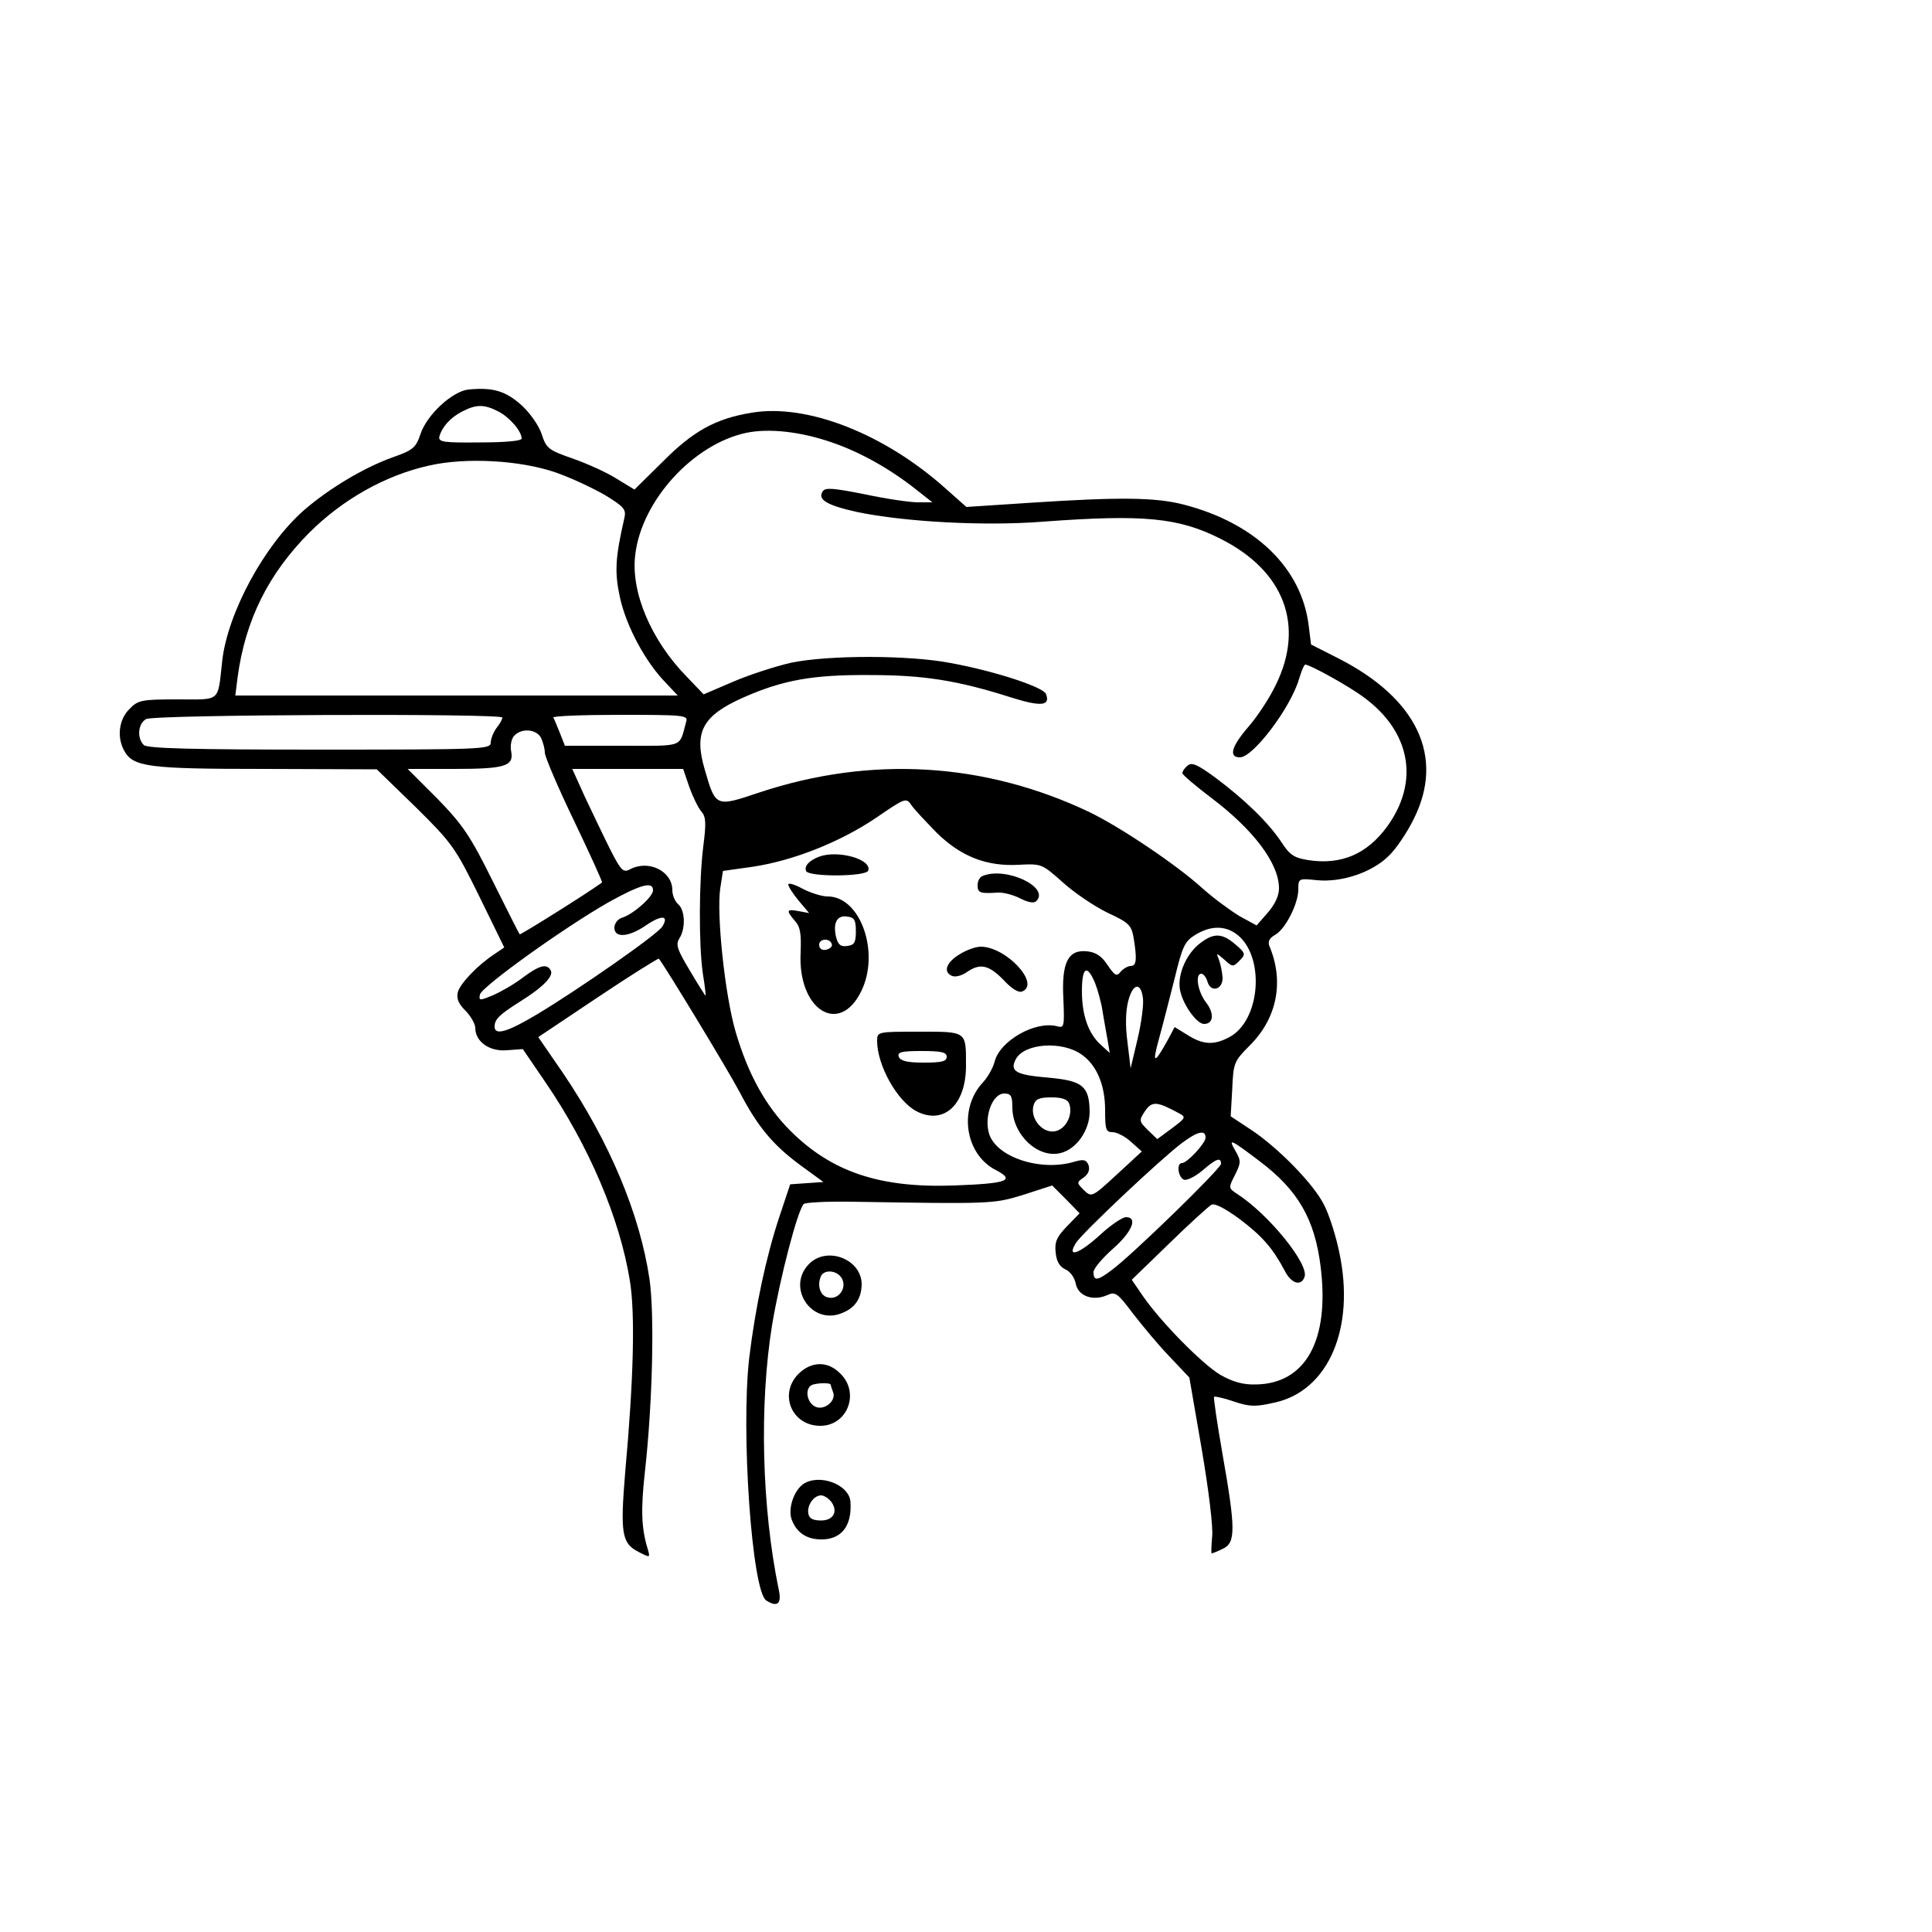
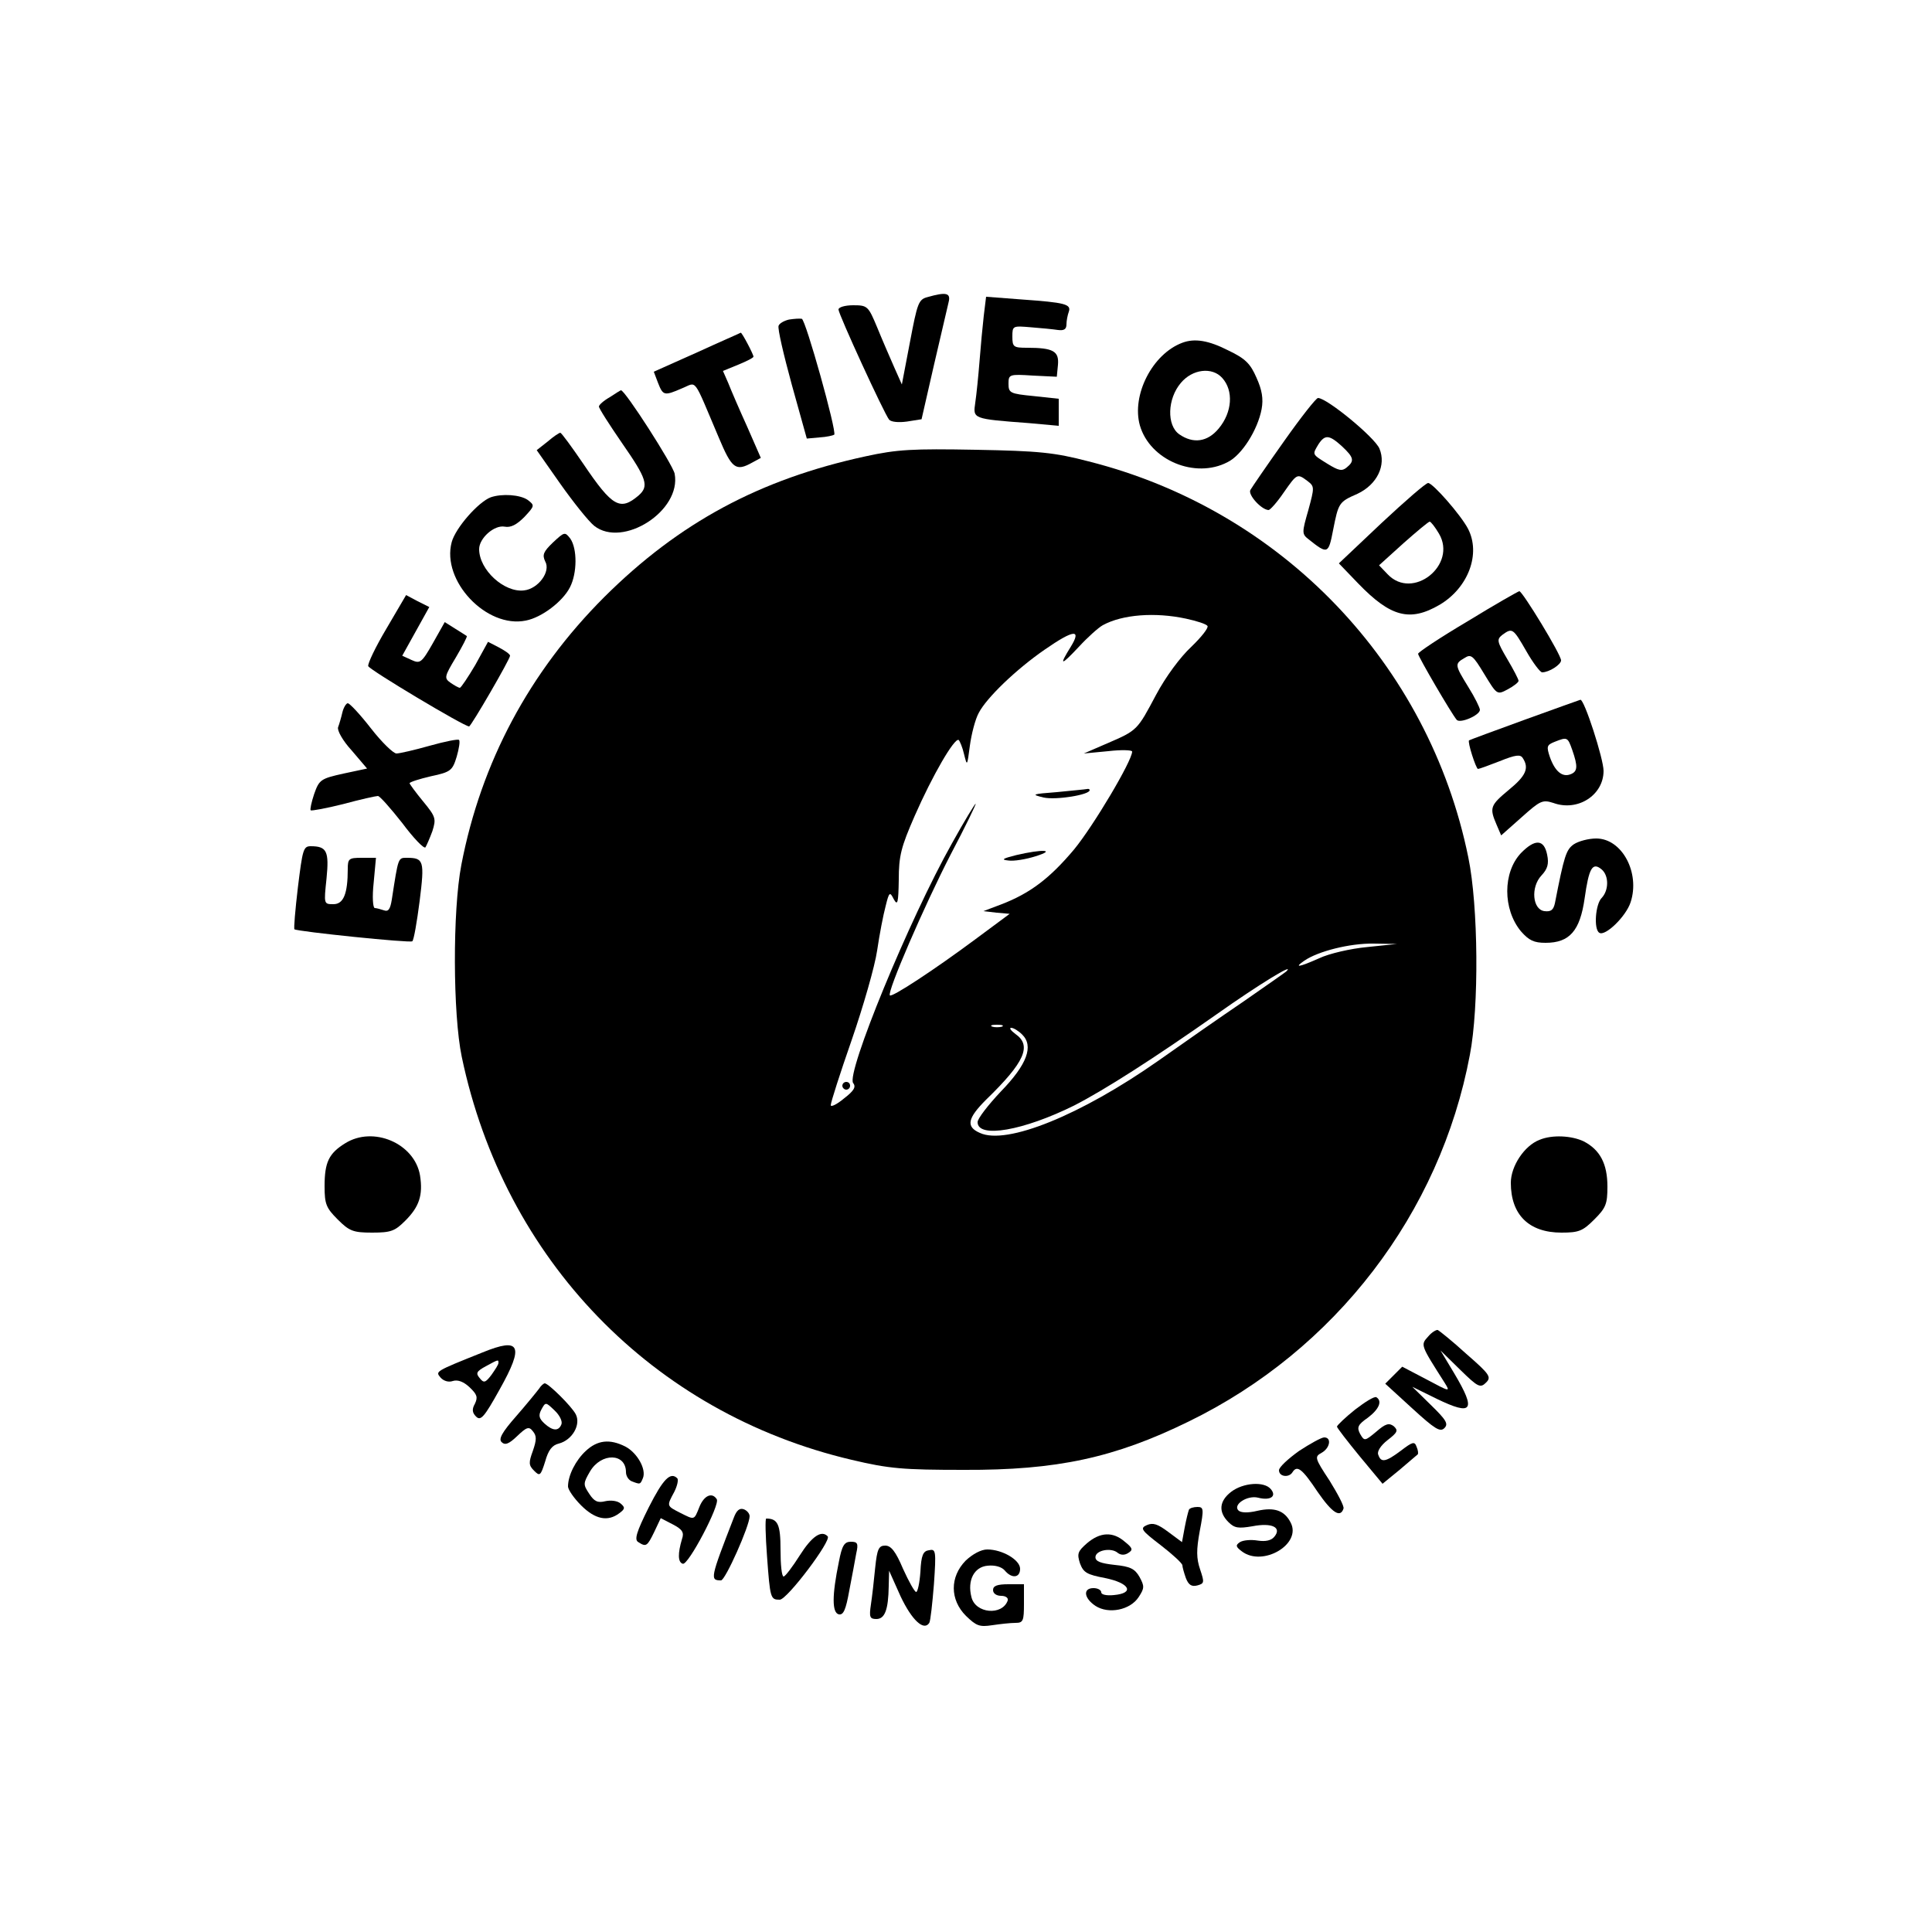
<svg xmlns="http://www.w3.org/2000/svg" version="1.0" width="500pt" height="500pt" viewBox="0 0 500 500" preserveAspectRatio="xMidYMid meet">
  <g transform="translate(0,500) scale(0.1,-0.1)" fill="#000000" stroke="none">
-     <path d="M1213 3992 c-42 -4 -109 -66 -125 -116 -12 -35 -19 -41 -73 -60 -75 -27 -166 -82 -229 -137 -102 -90 -197 -265 -211 -390 -12 -108 -2 -99 -116 -99 -93 0 -102 -2 -124 -25 -27 -26 -33 -72 -14 -107 23 -43 61 -48 366 -48 l288 -1 100 -97 c95 -94 103 -105 165 -231 l65 -133 -25 -17 c-43 -28 -88 -75 -95 -98 -4 -17 1 -30 19 -48 14 -14 26 -35 26 -45 0 -36 37 -62 82 -58 l41 3 58 -85 c113 -165 193 -353 219 -514 14 -84 10 -254 -12 -496 -13 -158 -9 -184 34 -206 31 -16 31 -16 24 8 -16 53 -18 100 -7 199 20 179 25 407 12 498 -25 169 -103 355 -224 534 l-64 93 154 103 c85 57 156 101 158 100 12 -13 179 -288 209 -345 47 -90 86 -137 158 -190 l59 -43 -43 -3 -43 -3 -28 -84 c-34 -102 -62 -233 -78 -365 -22 -190 7 -604 44 -628 28 -18 40 -9 33 25 -45 216 -51 482 -18 687 21 125 66 297 82 314 4 4 59 7 122 6 364 -6 369 -6 447 18 l74 24 36 -36 35 -36 -33 -34 c-26 -27 -32 -40 -29 -67 2 -23 10 -37 25 -44 12 -5 24 -21 27 -37 6 -32 44 -46 81 -30 21 10 27 6 66 -46 24 -31 66 -82 95 -112 l52 -55 32 -185 c18 -106 30 -203 27 -227 -2 -24 -3 -43 -1 -43 2 0 15 5 29 12 33 15 33 51 -1 244 -14 80 -24 148 -22 149 2 2 25 -3 51 -12 41 -14 57 -14 105 -3 140 30 210 193 168 389 -8 40 -25 94 -38 120 -25 54 -121 152 -193 199 l-50 33 4 70 c3 68 4 72 46 114 70 70 89 165 50 257 -4 11 0 20 14 28 27 14 61 81 61 118 0 29 1 29 49 24 65 -6 143 21 185 63 19 18 48 61 65 96 80 160 9 311 -195 415 l-71 36 -6 48 c-18 150 -138 266 -323 314 -73 19 -166 20 -395 5 l-168 -11 -53 47 c-158 142 -359 221 -502 197 -94 -15 -153 -48 -232 -128 l-72 -71 -46 28 c-25 16 -76 39 -113 52 -63 22 -69 26 -81 63 -7 22 -30 55 -52 75 -41 37 -74 47 -137 41z m77 -57 c29 -15 60 -51 60 -70 0 -6 -41 -10 -109 -10 -92 -1 -107 1 -104 15 7 25 28 49 59 65 37 19 57 19 94 0z m863 -80 c73 -25 150 -68 218 -122 l42 -33 -38 0 c-20 0 -82 9 -138 21 -81 16 -102 18 -108 7 -14 -21 12 -36 89 -53 124 -26 333 -37 482 -25 259 19 350 11 460 -45 164 -83 217 -224 142 -377 -17 -36 -50 -85 -72 -110 -43 -50 -51 -78 -21 -78 34 0 131 128 153 203 6 20 13 37 16 37 12 0 112 -55 152 -85 121 -89 144 -218 60 -334 -52 -71 -118 -100 -204 -87 -37 6 -48 13 -70 47 -34 51 -95 110 -170 166 -46 34 -62 41 -72 32 -8 -6 -14 -15 -14 -20 0 -4 34 -33 75 -64 110 -83 175 -170 175 -234 0 -20 -11 -42 -29 -63 l-29 -33 -44 24 c-23 14 -67 46 -96 72 -67 61 -213 159 -294 198 -270 128 -564 146 -853 50 -113 -38 -113 -38 -141 59 -29 98 -6 140 100 187 102 45 179 59 326 58 142 0 229 -14 370 -59 74 -23 99 -21 87 10 -7 18 -132 59 -246 80 -108 21 -316 21 -413 1 -40 -9 -108 -31 -150 -49 l-77 -33 -44 46 c-92 94 -145 219 -133 315 16 140 150 287 288 316 59 12 140 3 221 -25z m-714 -78 c40 -14 97 -41 128 -59 47 -29 54 -36 49 -58 -24 -105 -26 -141 -11 -209 17 -74 66 -165 118 -218 l31 -33 -573 0 -572 0 6 48 c20 147 79 266 185 373 86 86 197 149 310 174 95 22 237 14 329 -18z m-139 -634 c0 -5 -7 -17 -15 -27 -8 -11 -15 -28 -15 -38 0 -17 -22 -18 -443 -18 -331 0 -446 3 -455 12 -18 18 -15 55 6 67 20 12 922 15 922 4z m476 -10 c-19 -69 -2 -63 -166 -63 l-148 0 -13 33 c-7 17 -14 35 -17 40 -2 4 76 7 173 7 163 0 176 -1 171 -17z m-376 -42 c5 -11 10 -28 10 -39 0 -10 34 -90 76 -177 41 -86 74 -158 72 -159 -43 -31 -211 -136 -213 -134 -2 2 -33 64 -70 138 -58 117 -77 145 -143 213 l-77 77 118 0 c134 0 157 7 150 45 -3 14 0 32 7 40 18 21 57 19 70 -4z m384 -128 c9 -25 23 -54 31 -63 12 -14 13 -29 5 -91 -11 -88 -12 -253 -1 -329 5 -30 8 -56 7 -57 0 -1 -19 28 -40 64 -33 55 -38 68 -28 84 17 26 15 74 -3 89 -8 7 -15 23 -15 36 0 50 -62 80 -110 54 -17 -9 -23 -3 -51 52 -17 34 -46 95 -65 135 l-33 73 144 0 143 0 16 -47z m640 -118 c63 -62 130 -88 214 -83 58 3 59 2 113 -46 30 -27 82 -62 115 -78 56 -26 62 -32 68 -66 9 -56 7 -72 -8 -72 -7 0 -19 -7 -26 -15 -10 -13 -15 -10 -34 18 -15 23 -31 33 -53 35 -49 5 -66 -29 -61 -123 3 -72 2 -76 -16 -71 -57 15 -149 -38 -162 -92 -4 -15 -17 -39 -30 -53 -64 -68 -47 -186 33 -227 52 -27 30 -35 -108 -40 -192 -7 -317 35 -424 142 -63 63 -109 146 -141 255 -28 95 -50 305 -40 372 l7 45 78 11 c105 16 226 64 319 127 76 52 77 52 91 32 8 -12 38 -43 65 -71z m-734 -149 c0 -17 -51 -62 -80 -71 -11 -3 -20 -15 -20 -26 0 -27 37 -25 83 7 40 27 59 25 41 -4 -12 -20 -217 -163 -324 -227 -75 -45 -110 -56 -110 -32 0 19 12 31 66 65 61 38 88 67 79 81 -10 18 -29 13 -72 -19 -22 -17 -57 -37 -78 -46 -34 -14 -36 -14 -33 2 4 20 217 173 333 239 83 46 115 55 115 31z m1508 -112 c77 -54 66 -226 -18 -269 -39 -20 -66 -19 -106 6 l-34 21 -17 -32 c-36 -65 -42 -65 -24 0 10 36 28 107 41 158 20 83 26 96 54 113 38 23 74 24 104 3z m-364 -128 c7 -18 17 -53 20 -77 4 -24 10 -57 13 -74 l5 -30 -22 20 c-33 29 -50 77 -50 140 0 62 13 71 34 21z m124 -40 c2 -16 -4 -63 -14 -105 l-18 -76 -8 67 c-6 44 -5 81 2 108 12 46 33 49 38 6z m-159 -145 c39 -27 61 -79 61 -143 0 -51 2 -58 19 -58 11 0 33 -11 48 -25 l28 -25 -65 -60 c-64 -59 -65 -59 -85 -40 -19 19 -19 20 0 33 12 9 16 20 12 32 -6 14 -13 15 -35 9 -86 -27 -202 10 -222 71 -14 44 8 105 39 105 17 0 21 -6 21 -36 0 -70 66 -133 125 -118 41 10 75 59 75 107 -1 66 -18 80 -106 88 -84 7 -102 16 -85 48 22 41 119 48 170 12z m-32 -127 c11 -30 -10 -69 -39 -72 -32 -4 -63 35 -53 68 5 16 15 20 46 20 27 0 42 -5 46 -16z m284 -25 c19 -10 18 -12 -18 -39 l-38 -28 -24 23 c-23 23 -24 25 -8 49 18 27 31 26 88 -5z m69 -63 c0 -15 -48 -66 -61 -66 -15 0 -10 -37 5 -43 7 -3 29 8 47 23 37 32 49 36 49 18 0 -12 -231 -237 -283 -275 -37 -28 -47 -29 -47 -5 0 9 23 36 50 60 49 43 66 82 34 82 -9 0 -39 -20 -66 -45 -56 -51 -89 -62 -63 -21 18 27 218 216 274 258 40 30 61 35 61 14z m141 -62 c99 -75 142 -150 157 -274 23 -189 -39 -301 -168 -303 -33 -1 -60 7 -92 25 -48 29 -155 138 -201 205 l-28 41 96 93 c53 52 103 97 110 101 8 5 35 -9 72 -36 60 -45 87 -77 117 -133 17 -35 43 -43 52 -18 13 32 -92 162 -174 215 -23 15 -23 16 -6 49 16 32 16 37 1 63 -19 33 -14 31 64 -28z" />
-     <path d="M2120 2783 c-26 -10 -39 -24 -34 -37 6 -16 156 -15 161 1 10 29 -78 54 -127 36z" />
-     <path d="M2543 2733 c-7 -2 -13 -13 -13 -24 0 -20 7 -22 52 -19 14 1 41 -6 58 -15 22 -11 36 -13 42 -7 36 36 -79 90 -139 65z" />
-     <path d="M2040 2711 c0 -5 12 -24 27 -42 l27 -32 -27 5 c-32 6 -33 2 -10 -25 14 -15 17 -33 15 -82 -8 -148 100 -217 157 -100 49 100 -2 245 -87 245 -15 0 -44 9 -65 20 -20 11 -37 16 -37 11z m175 -121 c0 -29 -4 -36 -22 -38 -17 -3 -24 3 -29 22 -9 37 2 58 28 54 19 -2 23 -9 23 -38z m-62 -35 c1 -5 -6 -11 -15 -13 -11 -2 -18 3 -18 13 0 17 30 18 33 0z" />
-     <path d="M2483 2530 c-35 -21 -43 -47 -18 -56 8 -3 24 1 37 10 34 24 57 19 95 -20 20 -22 39 -34 48 -30 49 19 -41 116 -107 116 -13 0 -38 -9 -55 -20z" />
-     <path d="M2270 2306 c0 -63 52 -156 102 -182 70 -36 128 16 128 118 0 90 3 88 -121 88 -108 0 -109 0 -109 -24z m180 -41 c0 -12 -13 -15 -59 -15 -43 0 -60 4 -65 15 -4 12 6 15 59 15 51 0 65 -3 65 -15z" />
-     <path d="M3101 2555 c-35 -30 -56 -85 -46 -122 9 -37 43 -83 61 -83 25 0 27 28 5 56 -21 27 -29 74 -12 74 5 0 13 -9 16 -21 9 -29 40 -20 39 11 -1 14 -5 34 -9 45 -8 20 -8 20 14 1 21 -19 22 -19 39 -2 16 16 16 19 -11 42 -36 31 -58 30 -96 -1z" />
-     <path d="M2092 1727 c-56 -60 8 -156 85 -126 35 13 52 37 53 75 0 66 -92 101 -138 51z m87 -36 c13 -24 -8 -55 -35 -49 -20 3 -30 29 -20 54 8 20 43 17 55 -5z" />
-     <path d="M2066 1444 c-51 -52 -17 -134 57 -134 70 0 103 85 52 135 -32 33 -75 33 -109 -1z m84 -28 c0 -2 3 -11 6 -19 9 -23 -24 -49 -47 -37 -19 10 -26 40 -12 53 7 8 53 10 53 3z" />
-     <path d="M2077 1158 c-24 -19 -38 -64 -28 -91 13 -34 39 -51 77 -51 52 0 79 35 75 97 -3 46 -83 75 -124 45z m73 -43 c20 -25 8 -50 -25 -50 -21 0 -31 5 -33 18 -4 21 14 47 33 47 7 0 18 -7 25 -15z" />
+     <path d="M2400 4231 c-23 -6 -26 -16 -45 -116 l-21 -110 -20 45 c-11 25 -31 71 -44 103 -23 55 -25 57 -62 57 -21 0 -38 -5 -38 -11 0 -12 118 -269 131 -285 5 -6 24 -8 46 -5 l38 6 32 140 c18 77 35 150 38 163 6 24 -6 27 -55 13z" />
+     <path d="M2546 4183 c-3 -26 -8 -79 -11 -118 -3 -38 -8 -87 -11 -107 -6 -42 -8 -42 139 -53 l77 -7 0 35 0 35 -65 7 c-61 6 -65 8 -65 32 0 24 2 25 63 21 l62 -3 3 31 c3 35 -12 44 -80 44 -35 0 -38 2 -38 29 0 28 1 28 48 24 26 -2 57 -5 70 -7 16 -2 22 2 22 15 0 9 3 24 6 32 7 20 -10 24 -122 32 l-92 7 -6 -49z" />
+     <path d="M2042 4173 c-13 -3 -25 -10 -27 -16 -3 -7 13 -75 34 -152 l39 -140 33 3 c18 1 35 5 38 7 7 8 -74 298 -84 300 -6 1 -20 0 -33 -2z" />
+     <path d="M1804 4088 l-112 -50 11 -29 c13 -33 16 -34 62 -14 40 16 27 33 95 -127 34 -81 44 -89 87 -65 l22 12 -35 80 c-20 44 -42 95 -49 113 l-14 32 39 16 c22 9 40 18 40 21 0 6 -30 63 -33 62 -1 -1 -52 -23 -113 -51z" />
+     <path d="M3060 4113 c-78 -29 -132 -136 -110 -214 26 -90 143 -139 227 -95 37 18 78 84 88 137 5 27 1 50 -13 81 -16 37 -29 50 -73 71 -51 26 -87 32 -119 20z m103 -91 c30 -33 26 -89 -9 -131 -29 -35 -66 -40 -102 -15 -33 23 -31 92 4 133 30 36 81 42 107 13z" />
+     <path d="M1578 3972 c-16 -9 -28 -20 -28 -24 0 -5 27 -47 60 -95 64 -92 70 -111 43 -135 -48 -41 -68 -30 -143 81 -30 44 -57 81 -60 81 -3 0 -18 -10 -33 -23 l-28 -22 61 -87 c34 -48 73 -97 88 -109 74 -58 226 39 208 135 -5 24 -129 217 -139 216 -1 0 -14 -8 -29 -18z" />
+     <path d="M3323 3858 c-44 -62 -83 -119 -87 -126 -7 -12 28 -51 47 -52 4 0 22 20 39 45 35 50 35 50 62 30 18 -14 18 -16 2 -75 -17 -59 -17 -62 1 -76 49 -39 51 -38 63 24 14 71 15 73 63 94 51 24 75 74 57 117 -12 29 -136 131 -159 131 -5 0 -45 -51 -88 -112z m150 -13 c31 -29 33 -38 12 -55 -12 -10 -21 -8 -50 10 -40 25 -39 23 -23 50 17 26 28 25 61 -5z" />
+     <path d="M2240 3819 c-273 -59 -482 -171 -676 -364 -194 -194 -319 -428 -370 -693 -23 -119 -22 -387 1 -497 110 -525 494 -922 1009 -1043 97 -23 133 -26 291 -26 240 -1 389 31 581 125 380 185 651 539 728 949 24 124 22 385 -4 511 -102 501 -483 899 -983 1025 -88 23 -128 27 -292 30 -163 3 -203 1 -285 -17z m829 -420 c28 -6 53 -14 56 -19 3 -5 -16 -29 -42 -54 -28 -26 -66 -77 -91 -124 -49 -92 -48 -92 -127 -126 l-60 -26 63 6 c34 4 62 3 62 -1 0 -24 -100 -192 -150 -253 -63 -75 -114 -114 -190 -143 l-45 -17 34 -4 34 -3 -89 -66 c-105 -78 -216 -151 -221 -145 -8 8 89 232 157 364 38 72 67 132 65 132 -2 0 -30 -46 -61 -102 -111 -197 -275 -597 -256 -621 8 -10 2 -20 -24 -40 -18 -15 -34 -23 -34 -17 0 7 24 82 54 168 30 87 60 191 66 232 6 41 16 93 22 115 9 37 11 38 21 18 10 -18 12 -10 13 50 0 62 6 85 41 165 46 105 103 203 114 197 3 -3 10 -19 14 -37 8 -32 8 -31 15 22 4 30 14 69 23 85 20 39 97 113 171 164 75 52 96 54 67 7 -31 -50 -26 -50 21 0 23 25 51 50 62 56 51 28 136 34 215 17z m469 -850 c-43 -4 -99 -17 -124 -29 -54 -24 -66 -25 -38 -6 35 24 117 45 179 44 l60 -1 -77 -8z m-209 -63 c-2 -2 -52 -37 -111 -78 -59 -40 -158 -109 -220 -153 -201 -141 -393 -219 -462 -187 -37 16 -32 38 16 86 100 97 119 140 76 170 -12 9 -17 16 -11 16 6 0 19 -8 28 -17 31 -30 13 -78 -55 -148 -33 -35 -60 -70 -60 -79 0 -43 119 -22 250 43 78 40 205 121 370 237 106 75 204 135 179 110z m-736 -143 c-7 -2 -19 -2 -25 0 -7 3 -2 5 12 5 14 0 19 -2 13 -5z" />
+     <path d="M2735 2950 c-65 -5 -67 -6 -34 -14 32 -7 119 7 119 19 0 3 -3 4 -7 3 -5 -1 -39 -4 -78 -8z" />
+     <path d="M2630 2787 c-36 -9 -40 -12 -20 -14 14 -2 45 3 70 11 55 17 18 19 -50 3z" />
+     <path d="M2180 2190 c0 -5 5 -10 10 -10 6 0 10 5 10 10 0 6 -4 10 -10 10 -5 0 -10 -4 -10 -10z" />
+     <path d="M3575 3646 l-110 -104 50 -52 c84 -87 134 -100 211 -55 74 44 107 132 73 197 -19 36 -91 118 -103 118 -6 0 -60 -47 -121 -104z m149 -27 c48 -81 -68 -174 -133 -105 l-22 23 63 57 c35 31 65 56 68 56 3 0 14 -14 24 -31z" />
+     <path d="M1270 3713 c-32 -12 -91 -79 -101 -116 -27 -100 90 -224 192 -203 41 8 95 49 114 86 19 37 19 100 1 126 -14 18 -15 18 -45 -10 -25 -24 -28 -32 -20 -49 15 -26 -18 -71 -55 -75 -51 -6 -116 53 -116 107 0 28 39 63 66 58 16 -3 31 5 51 25 27 29 27 30 9 44 -20 14 -67 17 -96 7z" />
+     <path d="M3798 3392 c-71 -42 -128 -80 -128 -84 0 -7 87 -156 100 -171 9 -10 60 12 60 26 0 5 -13 32 -30 59 -35 57 -36 60 -10 75 17 11 22 7 51 -41 33 -54 33 -55 61 -40 15 8 28 18 28 22 0 4 -13 29 -29 56 -27 46 -28 51 -13 63 26 19 28 17 62 -42 17 -30 36 -55 41 -55 18 0 49 20 49 31 0 15 -100 179 -108 179 -4 -1 -64 -35 -134 -78z" />
+     <path d="M1000 3373 c-28 -47 -49 -91 -47 -97 4 -10 248 -156 261 -156 5 0 106 174 106 183 0 4 -13 13 -28 21 l-29 15 -33 -60 c-19 -32 -37 -59 -40 -59 -3 0 -14 6 -24 13 -17 12 -16 16 14 66 17 29 30 54 28 55 -2 1 -15 10 -30 19 l-27 17 -31 -55 c-29 -51 -33 -53 -55 -43 l-24 11 35 63 35 63 -30 15 -30 16 -51 -87z" />
+     <path d="M3945 3137 c-77 -28 -142 -52 -143 -53 -5 -3 18 -74 23 -74 3 0 28 9 56 20 42 17 54 18 60 8 17 -26 8 -46 -36 -82 -48 -40 -51 -46 -32 -90 l12 -28 53 47 c48 43 54 46 82 37 63 -23 130 20 130 83 0 31 -50 186 -60 184 -3 -1 -68 -24 -145 -52z m124 -78 c15 -43 14 -56 -5 -63 -21 -8 -40 8 -53 45 -9 27 -8 31 12 39 33 13 34 13 46 -21z" />
+     <path d="M886 3156 c-3 -13 -8 -30 -11 -38 -3 -8 12 -35 35 -60 l40 -47 -61 -13 c-59 -13 -63 -16 -76 -53 -7 -21 -11 -40 -9 -42 2 -2 40 5 84 16 44 12 85 21 90 21 5 0 33 -32 63 -70 29 -39 56 -67 60 -63 3 5 11 23 18 42 10 32 9 37 -24 77 -19 23 -35 45 -35 47 0 3 25 11 55 18 52 11 56 15 67 51 6 21 9 40 6 43 -2 3 -37 -4 -76 -15 -39 -11 -78 -20 -86 -20 -8 0 -38 29 -66 65 -28 36 -55 65 -60 65 -4 0 -11 -11 -14 -24z" />
+     <path d="M4073 2815 c-20 -14 -25 -30 -49 -153 -4 -17 -10 -22 -27 -20 -31 4 -36 62 -8 92 16 17 20 30 15 54 -8 40 -31 42 -68 4 -47 -50 -47 -145 0 -202 21 -24 34 -30 64 -30 62 0 89 31 101 115 11 78 20 95 44 75 19 -16 19 -54 0 -74 -16 -16 -21 -81 -6 -90 15 -10 69 42 81 79 25 76 -22 165 -89 165 -20 0 -46 -7 -58 -15z" />
+     <path d="M771 2704 c-7 -59 -11 -107 -9 -109 9 -6 300 -36 305 -31 4 3 12 50 19 104 13 104 11 112 -33 112 -23 0 -22 2 -39 -108 -4 -25 -9 -32 -20 -28 -9 3 -20 6 -24 6 -5 0 -7 29 -3 65 l6 65 -37 0 c-33 0 -36 -2 -36 -29 0 -64 -11 -91 -37 -91 -25 0 -25 0 -18 66 7 71 1 84 -41 84 -19 0 -21 -9 -33 -106z" />
+     <path d="M893 2041 c-42 -26 -53 -49 -53 -111 0 -46 4 -56 34 -86 30 -30 40 -34 89 -34 49 0 59 4 86 31 36 36 46 66 38 117 -14 83 -121 129 -194 83z" />
+     <path d="M3984 2050 c-39 -15 -74 -68 -74 -111 0 -83 47 -129 131 -129 45 0 55 4 85 34 30 30 34 40 34 85 0 59 -19 95 -61 117 -31 15 -82 18 -115 4z" />
+     <path d="M3696 1541 c-20 -22 -20 -21 43 -120 15 -24 13 -23 -47 9 l-63 33 -22 -22 -22 -22 70 -64 c58 -53 72 -62 83 -51 11 11 5 21 -35 60 l-48 47 63 -31 c93 -45 103 -31 46 65 l-36 60 51 -50 c46 -45 52 -48 67 -33 14 14 10 21 -51 74 -36 33 -70 60 -74 62 -4 1 -16 -6 -25 -17z" />
+     <path d="M1249 1500 c-125 -50 -122 -49 -109 -65 8 -9 21 -13 32 -9 13 4 28 -2 43 -16 20 -19 22 -26 14 -43 -8 -14 -7 -23 3 -33 12 -12 21 -2 61 70 64 114 54 136 -44 96z m41 -27 c0 -5 -9 -18 -18 -31 -16 -21 -20 -22 -31 -8 -10 12 -8 17 16 30 33 18 33 18 33 9z" />
+     <path d="M1395 1406 c-6 -8 -32 -40 -59 -71 -37 -42 -46 -59 -38 -67 9 -9 19 -5 40 15 25 24 31 26 41 13 10 -12 10 -22 0 -51 -11 -30 -11 -37 3 -51 15 -15 17 -14 29 24 8 29 18 42 35 46 35 9 58 49 44 76 -11 21 -70 79 -80 80 -3 0 -10 -6 -15 -14z m58 -92 c-7 -18 -22 -18 -44 2 -14 13 -16 21 -8 36 11 20 11 20 34 -2 13 -12 21 -28 18 -36z" />
+     <path d="M3507 1352 c-25 -20 -46 -40 -47 -44 0 -3 27 -38 59 -77 l59 -71 44 36 c23 20 45 38 47 40 2 2 1 11 -3 20 -5 14 -10 13 -40 -10 -40 -30 -52 -32 -59 -11 -4 8 6 24 24 38 26 20 28 25 16 36 -12 9 -21 7 -45 -14 -30 -25 -31 -25 -42 -6 -9 17 -6 24 20 42 29 22 38 43 22 53 -5 3 -29 -12 -55 -32z" />
+     <path d="M3362 1245 c-28 -20 -52 -42 -52 -50 0 -17 26 -20 35 -5 12 19 25 9 65 -51 38 -55 59 -68 67 -43 2 6 -15 38 -36 72 -39 59 -39 62 -21 72 22 12 27 40 7 40 -7 0 -36 -16 -65 -35z" />
+     <path d="M1516 1245 c-26 -24 -46 -63 -46 -92 0 -8 15 -30 34 -49 36 -36 69 -43 99 -20 15 11 15 15 3 25 -8 7 -25 9 -39 6 -20 -5 -29 -1 -42 19 -16 24 -16 27 2 58 29 49 93 48 93 -2 0 -10 7 -21 16 -24 21 -8 21 -8 28 9 9 23 -15 65 -45 81 -41 21 -73 17 -103 -11z" />
+     <path d="M1679 1099 c-32 -64 -38 -84 -27 -90 20 -13 23 -11 41 26 l17 36 31 -16 c25 -13 30 -21 24 -38 -11 -37 -11 -60 2 -64 14 -5 97 153 88 167 -12 19 -33 10 -45 -20 -14 -35 -12 -34 -50 -15 -35 18 -35 17 -15 54 8 16 11 31 8 35 -18 18 -37 -2 -74 -75z" />
+     <path d="M3186 1139 c-31 -24 -33 -52 -7 -78 16 -16 26 -17 62 -11 51 10 77 -3 57 -27 -8 -10 -23 -13 -43 -10 -18 3 -38 1 -46 -4 -12 -8 -11 -12 5 -24 54 -41 156 19 126 75 -16 31 -42 40 -86 30 -25 -6 -43 -5 -49 1 -15 15 23 40 51 33 31 -8 49 3 33 22 -17 21 -72 17 -103 -7z" />
+     <path d="M1899 1072 c-61 -157 -62 -162 -33 -162 11 0 74 141 74 166 0 7 -7 15 -15 18 -11 4 -19 -3 -26 -22z" />
+     <path d="M3077 1093 c-2 -5 -7 -25 -11 -46 l-7 -38 -35 26 c-28 21 -40 25 -56 18 -18 -8 -15 -13 36 -52 31 -24 56 -47 56 -52 0 -4 4 -19 9 -33 7 -18 15 -23 30 -19 18 5 18 8 7 41 -10 29 -10 51 -1 100 11 57 10 62 -6 62 -10 0 -20 -3 -22 -7z" />
+     <path d="M1985 973 c8 -110 9 -113 33 -113 19 0 135 154 124 164 -16 17 -41 0 -72 -49 -19 -30 -38 -55 -42 -55 -5 0 -8 31 -8 69 0 66 -7 81 -37 81 -3 0 -2 -44 2 -97z" />
+     <path d="M2813 1006 c-24 -21 -26 -27 -18 -52 9 -24 18 -29 65 -38 64 -13 77 -39 23 -44 -19 -2 -33 1 -33 7 0 6 -9 11 -20 11 -28 0 -25 -26 5 -46 34 -22 90 -11 112 23 15 23 15 28 2 52 -12 21 -24 27 -64 31 -36 4 -50 9 -50 20 0 18 41 26 58 11 8 -6 18 -6 27 0 13 8 11 13 -9 29 -31 27 -64 25 -98 -4z" />
+     <path d="M2171 958 c-18 -87 -18 -132 0 -136 12 -2 18 12 27 62 7 36 15 79 18 96 6 26 3 30 -14 30 -17 0 -23 -10 -31 -52z" />
+     <path d="M2265 943 c-3 -32 -8 -75 -11 -95 -5 -33 -3 -38 14 -38 22 0 31 24 32 85 l1 40 30 -67 c29 -61 60 -90 74 -68 3 5 8 50 12 100 6 87 5 92 -13 88 -15 -2 -20 -13 -22 -56 -2 -28 -7 -52 -11 -52 -4 0 -19 27 -34 60 -19 45 -31 60 -46 60 -17 0 -21 -9 -26 -57z" />
+     <path d="M2499 961 c-41 -42 -41 -101 1 -143 27 -26 35 -29 68 -24 20 3 47 6 60 6 20 0 22 5 22 50 l0 50 -40 0 c-29 0 -40 -4 -40 -15 0 -9 9 -15 21 -15 11 0 19 -5 17 -12 -14 -40 -84 -34 -94 9 -11 43 7 78 42 81 19 2 36 -3 44 -12 18 -22 40 -20 40 4 0 23 -46 50 -85 50 -16 0 -38 -12 -56 -29z" />
  </g>
</svg>
